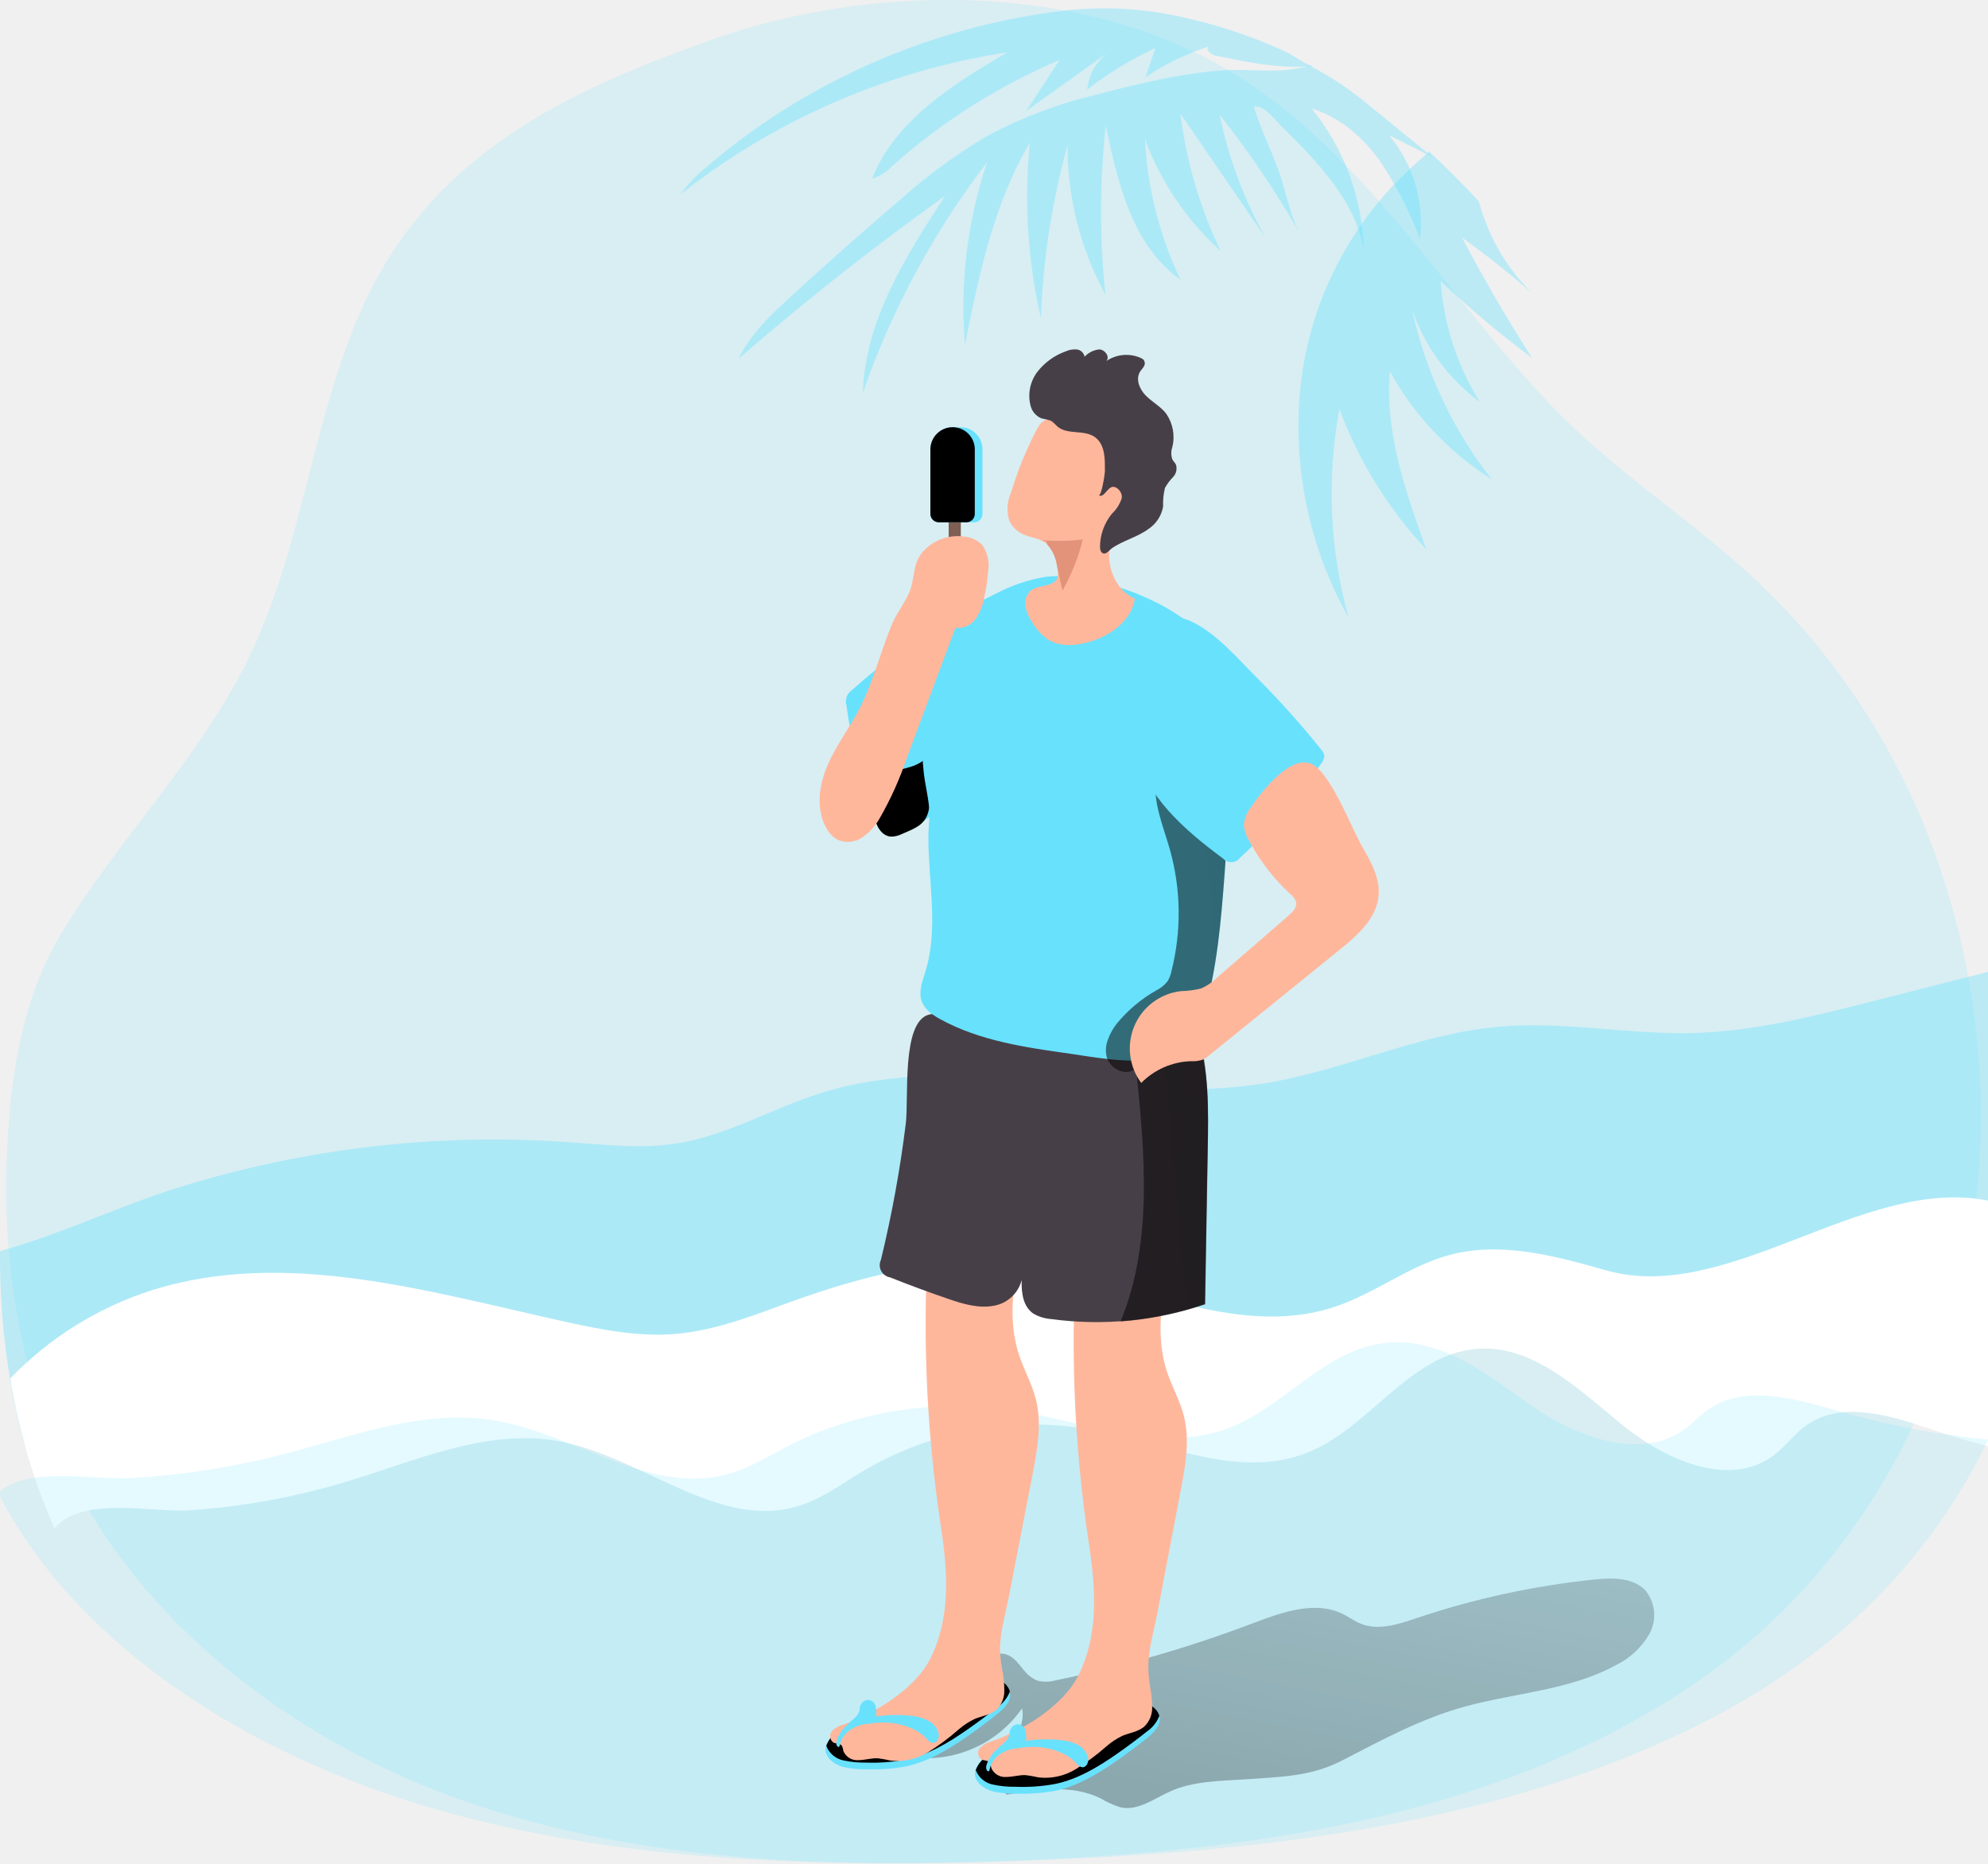
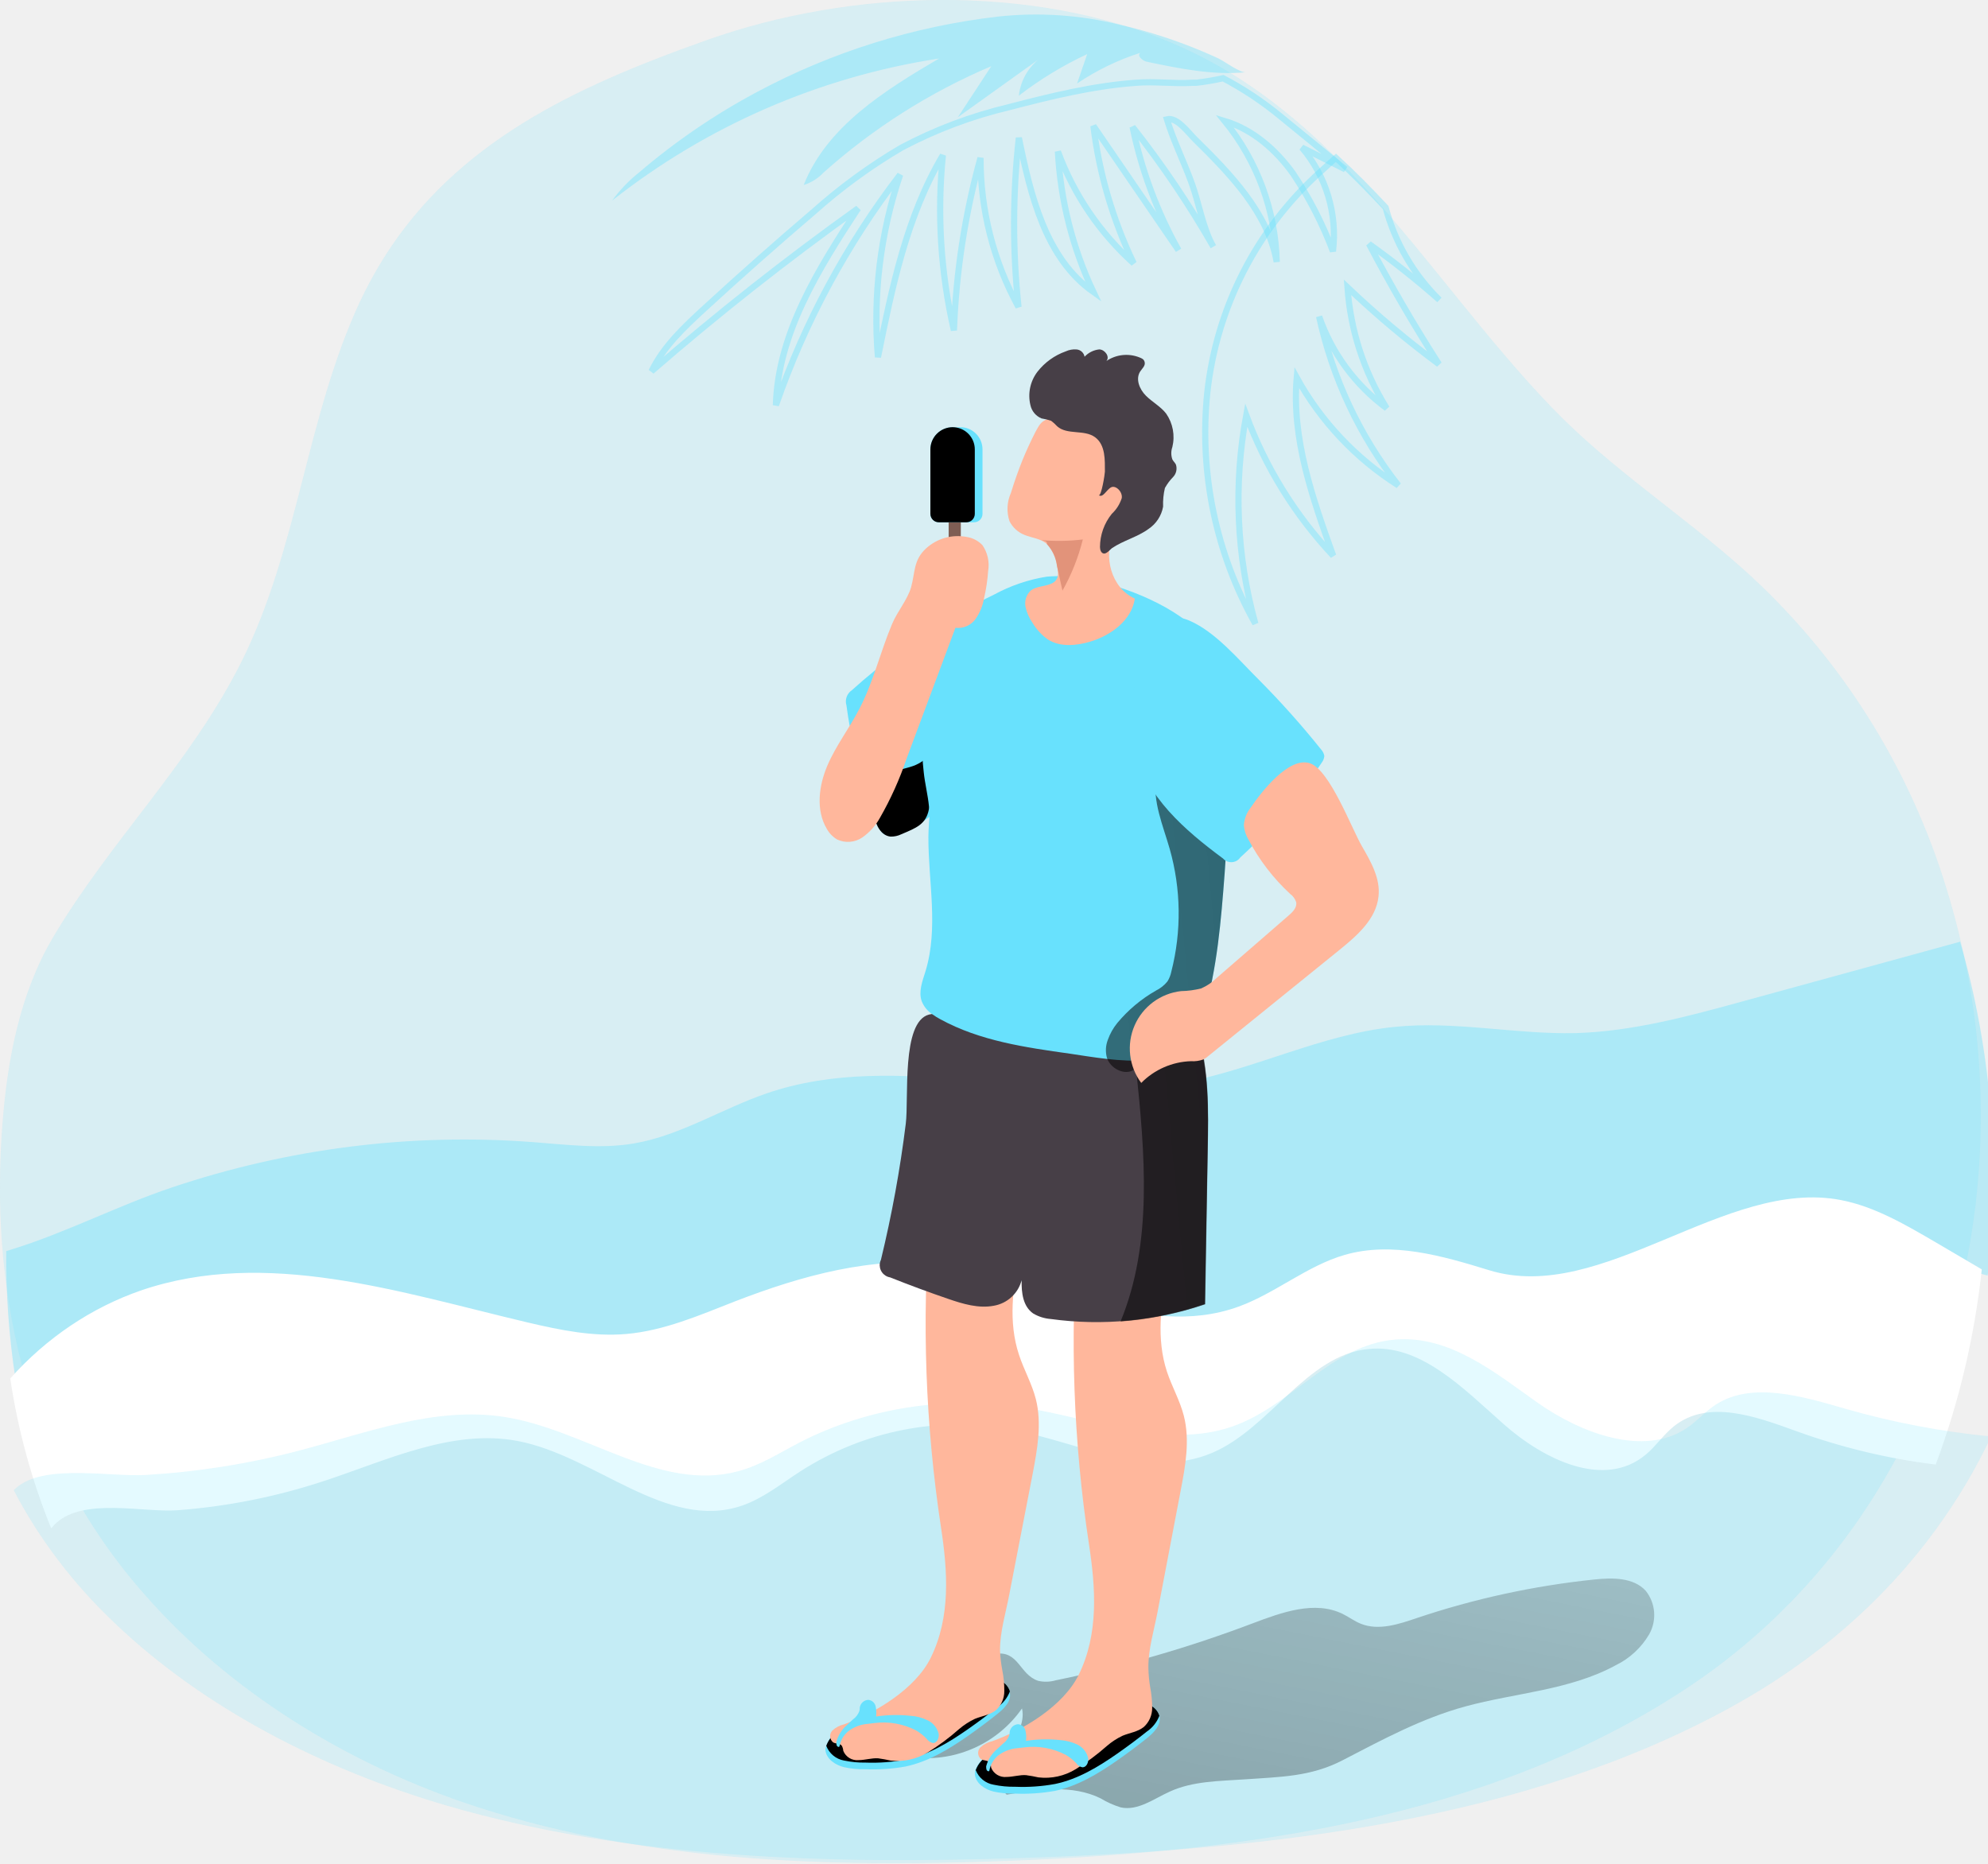
<svg xmlns="http://www.w3.org/2000/svg" xmlns:xlink="http://www.w3.org/1999/xlink" width="320" height="300" class="illustration">
  <defs>
    <linearGradient y2="-2.235" x2="2.193" y1="2.357" x1="-0.762" id="linear-gradient">
      <stop offset="0.01" />
      <stop stop-opacity="0.69" offset="0.13" />
      <stop stop-opacity="0.32" offset="0.25" />
      <stop stop-opacity="0" offset="1" />
    </linearGradient>
    <linearGradient xlink:href="#linear-gradient" y2="721.97" x2="191.13" y1="705.84" x1="184.6" id="linear-gradient-2" />
    <linearGradient xlink:href="#linear-gradient" y2="725.88" x2="215.21" y1="709.75" x1="208.67" id="linear-gradient-3" />
    <linearGradient xlink:href="#linear-gradient" y2="589.18" x2="233.57" y1="546.98" x1="169.07" id="linear-gradient-4" />
    <linearGradient xlink:href="#linear-gradient" y2="649.63" x2="108.05" y1="575.63" x1="282.3" id="linear-gradient-5" />
    <linearGradient xlink:href="#linear-gradient" y2="516.69" x2="170.58" y1="503.24" x1="202.47" id="linear-gradient-6" />
  </defs>
  <g>
    <rect fill="none" id="canvas_background" height="302" width="322" y="-1" x="-1" />
  </g>
  <g>
-     <path stroke="null" id="svg_1" opacity="0.18" fill="#68e1fd" d="m318.066,193.359a6.148,6.312 0 0 1 -0.12,0.946a111.471,114.452 0 0 1 -7.254,28.76a103.71,106.484 0 0 1 -8.406,16.826a100.539,103.229 0 0 1 -31.135,32.176c-31.624,20.744 -70.483,25.949 -107.987,27.444c-29.633,1.164 -59.911,0.227 -87.986,-9.464c-19.098,-6.625 -37.209,-17.801 -50.638,-33.018a88.695,91.068 0 0 1 -15.512,-24.227l0,0a88.327,90.689 0 0 1 -4.433,-12.823a95.037,97.579 0 0 1 -2.12,-10.003a109.747,112.683 0 0 1 -1.475,-19.381c0,-3.255 0.147,-6.52 0.396,-9.757c0.802,-10.41 2.83,-20.981 8.093,-29.924c9.217,-15.615 22.121,-28.059 30.296,-44.479c9.07,-18.303 10.36,-39.132 18.83,-57.576c9.77,-21.151 27.513,-31.485 47.329,-39.255c2.839,-1.117 5.724,-2.177 8.627,-3.208c22.96,-8.148 51.8,-9.094 74.474,0.52c2.194,0.946 4.304,1.959 6.332,3.066a73.561,75.529 0 0 1 6.599,4.069a91.58,94.03 0 0 1 11.06,9.038c2.553,2.404 4.986,4.94 7.374,7.571c10.139,11.205 19.024,23.914 29.596,34.93c9.309,9.71 20.665,17.034 30.693,25.996a110.125,113.071 0 0 1 32.757,51.832a117.711,120.859 0 0 1 4.609,49.939z" />
-     <path id="svg_2" opacity="0.39" fill="#68e1fd" d="m113.83,26.79a22.93,22.93 0 0 0 -4.3,4.5a112.57,112.57 0 0 1 52.62,-22.87c-8.74,5.13 -18.07,10.93 -21.78,20.36a7.37,7.37 0 0 0 3.19,-2a97.82,97.82 0 0 1 27,-17.12l-5.38,8.21l12.93,-9.26a8.79,8.79 0 0 0 -3.11,5.79a58.93,58.93 0 0 1 11,-6.69l-1.63,4.73a40.13,40.13 0 0 1 10.19,-4.94c-0.61,0.43 0.31,1.27 1,1.43c5.26,1.1 10.62,2.21 16,1.7c-1,0.1 -3.48,-1.78 -4.44,-2.23q-2.67,-1.23 -5.42,-2.27a80,80 0 0 0 -10.37,-3.13a56.33,56.33 0 0 0 -19.7,-1.33a108.73,108.73 0 0 0 -38.73,12.11a105.83,105.83 0 0 0 -19.07,13.01z" />
-     <path id="svg_3" opacity="0.39" fill="#68e1fd" d="m344,204.32a6.67,6.67 0 0 1 -0.13,1a104.15,104.15 0 0 0 -33.41,-3c-11.85,0.87 -23.48,3.76 -35.32,4.72c-18.27,1.48 -37.43,-1.53 -54.44,5.33c-10,4 -19.45,11.5 -30.2,10.5c-5.69,-0.54 -10.88,-3.44 -16.48,-4.61c-16,-3.33 -31.44,7.82 -47.75,9.16c-5.33,0.44 -10.68,-0.19 -16,-0.7a362,362 0 0 0 -103.44,5.15l-2.94,0.56a103.11,103.11 0 0 1 -2.3,-10.57a119.07,119.07 0 0 1 -1.59,-20.48l1,-0.29c9.39,-2.69 18.28,-7 27.7,-9.94a170.46,170.46 0 0 1 62.63,-7.32c5.89,0.41 11.84,1.14 17.67,0.21c8.06,-1.29 15.28,-5.62 23.06,-8.08c22.87,-7.23 47.87,2.26 71.54,-1.59c12.66,-2.06 24.56,-7.89 37.33,-9.08c10.45,-1 21,1.22 31.45,1c9.89,-0.27 19.58,-2.72 29.17,-5.16l37.54,-9.55a127.8,127.8 0 0 1 4.91,52.74z" />
-     <path id="svg_4" fill="#fff" d="m344,204.32a121.44,121.44 0 0 1 -8,31.42a118.08,118.08 0 0 1 -24.2,-5.38c-7,-2.35 -15.31,-5.2 -21.25,-0.79c-1.8,1.33 -3.13,3.2 -4.89,4.56c-7.17,5.57 -17.64,0.87 -24.67,-4.89s-14.5,-13 -23.54,-12.1c-10.69,1 -17.07,12.75 -27.06,16.7c-11,4.35 -23,-1.59 -34.65,-3.71a53.75,53.75 0 0 0 -36.86,6.68c-3.34,2 -6.52,4.4 -10.24,5.56c-13,4.08 -25.33,-8 -38.78,-10.41c-11.46,-2.05 -22.8,3.11 -33.95,6.49a113.9,113.9 0 0 1 -25.23,4.64c-5.83,0.41 -16.24,-2.08 -21.09,2.09a6.51,6.51 0 0 0 -0.83,0.83l0,0a99.6,99.6 0 0 1 -7.11,-24.13a54.7,54.7 0 0 1 22.71,-14.17c21.71,-6.88 45,0.31 67.25,5.18c5.57,1.21 11.26,2.29 17,1.83c6.52,-0.52 12.7,-3 18.86,-5.24c11.58,-4.15 23.85,-7.31 36.08,-6c17.44,1.8 34.83,12.42 51.44,6.82c6.38,-2.16 11.87,-6.57 18.38,-8.31c8.23,-2.2 16.91,0.14 25.1,2.47c19.63,5.6 41,-14.92 61.11,-11.29c5.88,1.06 11.24,4 16.48,6.83l7.94,4.32z" />
-     <path stroke="null" id="svg_5" opacity="0.18" fill="#68e1fd" d="m320,231.722a110.113,94.489 0 0 1 -8.925,14.931a106.747,91.6 0 0 1 -33.058,28.552c-33.576,18.407 -74.834,23.026 -114.654,24.353c-31.462,1.033 -63.61,0.202 -93.418,-8.398c-20.277,-5.878 -39.507,-15.796 -53.765,-29.299a94.172,80.809 0 0 1 -16.47,-21.498a6.371,5.467 0 0 1 0.812,-0.697c4.746,-3.502 14.934,-1.411 20.639,-1.755a111.464,95.648 0 0 0 24.69,-3.896c10.912,-2.838 22.009,-7.171 33.273,-5.45c13.162,2.015 25.199,12.168 37.951,8.742c3.64,-0.974 6.752,-2.99 10.021,-4.669a52.6,45.137 0 0 1 36.072,-5.61c11.342,1.78 23.085,6.768 33.85,3.115c9.786,-3.359 16.02,-13.167 26.481,-14.024c8.808,-0.714 16.157,5.332 23.037,10.161s17.126,8.784 24.142,4.106c1.722,-1.142 3.024,-2.712 4.785,-3.829c5.813,-3.703 13.935,-1.31 20.796,0.663a115.476,99.091 0 0 0 23.741,4.501z" />
+     <path stroke="null" id="svg_1" opacity="0.18" fill="#68e1fd" d="m318.063,193.359a6.167,6.312 0 0 1 -0.12,0.946a111.821,114.452 0 0 1 -7.277,28.76a104.036,106.484 0 0 1 -8.432,16.826a100.856,103.229 0 0 1 -31.233,32.176c-31.723,20.744 -70.704,25.949 -108.326,27.444c-29.726,1.164 -60.099,0.227 -88.263,-9.464c-19.158,-6.625 -37.326,-17.801 -50.798,-33.018a88.975,91.068 0 0 1 -15.561,-24.227l0,0a88.605,90.689 0 0 1 -4.447,-12.823a95.336,97.579 0 0 1 -2.127,-10.003a110.092,112.683 0 0 1 -1.479,-19.381c0,-3.255 0.148,-6.52 0.398,-9.757c0.804,-10.41 2.839,-20.981 8.118,-29.924c9.246,-15.615 22.19,-28.059 30.392,-44.479c9.098,-18.303 10.393,-39.132 18.89,-57.576c9.801,-21.151 27.599,-31.485 47.478,-39.255c2.848,-1.117 5.742,-2.177 8.654,-3.208c23.032,-8.148 51.963,-9.094 74.708,0.52c2.201,0.946 4.318,1.959 6.352,3.066a73.793,75.529 0 0 1 6.62,4.069a91.869,94.03 0 0 1 11.095,9.038c2.561,2.404 5.002,4.94 7.397,7.571c10.171,11.205 19.084,23.914 29.689,34.93c9.338,9.71 20.73,17.034 30.789,25.996a110.472,113.071 0 0 1 32.86,51.832a118.081,120.859 0 0 1 4.623,49.939z" />
+     <path id="svg_2" opacity="0.39" fill="#68e1fd" d="m102.83,27.79a22.93,22.93 0 0 0 -4.3,4.5a112.57,112.57 0 0 1 52.62,-22.87c-8.74,5.13 -18.07,10.93 -21.78,20.36a7.37,7.37 0 0 0 3.19,-2a97.82,97.82 0 0 1 27,-17.12l-5.38,8.21l12.93,-9.26a8.79,8.79 0 0 0 -3.11,5.79a58.93,58.93 0 0 1 11,-6.69l-1.63,4.73a40.13,40.13 0 0 1 10.19,-4.94c-0.61,0.43 0.31,1.27 1,1.43c5.26,1.1 10.62,2.21 16,1.7c-1,0.1 -3.48,-1.78 -4.44,-2.23q-2.67,-1.23 -5.42,-2.27a80,80 0 0 0 -10.37,-3.13a56.33,56.33 0 0 0 -19.7,-1.33a108.73,108.73 0 0 0 -38.73,12.11a105.83,105.83 0 0 0 -19.07,13.01z" />
+     <path stroke="null" id="svg_3" opacity="0.39" fill="#68e1fd" d="m320.062,204.32a6.186,6.67 0 0 1 -0.121,1a96.6,104.15 0 0 0 -30.988,-3c-10.991,0.87 -21.778,3.76 -32.759,4.72c-16.946,1.48 -34.717,-1.53 -50.493,5.33c-9.275,4 -18.04,11.5 -28.011,10.5c-5.278,-0.54 -10.091,-3.44 -15.285,-4.61c-14.84,-3.33 -29.161,7.82 -44.288,9.16c-4.944,0.44 -9.906,-0.19 -14.84,-0.7a335.757,362 0 0 0 -95.941,5.15l-2.727,0.56a95.635,103.11 0 0 1 -2.133,-10.57a110.438,119.07 0 0 1 -1.475,-20.48l0.928,-0.29c8.709,-2.69 16.955,-7 25.692,-9.94a158.103,170.46 0 0 1 58.09,-7.32c5.463,0.41 10.982,1.14 16.389,0.21c7.476,-1.29 14.172,-5.62 21.388,-8.08c21.212,-7.23 44.4,2.26 66.354,-1.59c11.742,-2.06 22.78,-7.89 34.624,-9.08c9.692,-1 19.478,1.22 29.17,1c9.173,-0.27 18.161,-2.72 27.055,-5.16l34.819,-9.55a118.535,127.8 0 0 1 4.554,52.74z" />
+     <path stroke="null" id="svg_4" fill="#fff" d="m318.999,204.32a112.572,121.44 0 0 1 -7.416,31.42a109.457,118.08 0 0 1 -22.433,-5.38c-6.489,-2.35 -14.192,-5.2 -19.698,-0.79c-1.669,1.33 -2.901,3.2 -4.533,4.56c-6.646,5.57 -16.352,0.87 -22.868,-4.89s-13.441,-13 -21.821,-12.1c-9.909,1 -15.823,12.75 -25.084,16.7c-10.197,4.35 -21.32,-1.59 -32.12,-3.71a49.825,53.75 0 0 0 -34.168,6.68c-3.096,2 -6.044,4.4 -9.492,5.56c-12.051,4.08 -23.48,-8 -35.948,-10.41c-10.623,-2.05 -21.135,3.11 -31.471,6.49a105.582,113.9 0 0 1 -23.388,4.64c-5.404,0.41 -15.054,-2.08 -19.55,2.09a6.035,6.51 0 0 0 -0.769,0.83l0,0a92.327,99.6 0 0 1 -6.591,-24.13a50.705,54.7 0 0 1 21.052,-14.17c20.125,-6.88 41.714,0.31 62.339,5.18c5.163,1.21 10.438,2.29 15.759,1.83c6.044,-0.52 11.773,-3 17.483,-5.24c10.734,-4.15 22.108,-7.31 33.445,-6c16.166,1.8 32.286,12.42 47.684,6.82c5.914,-2.16 11.003,-6.57 17.038,-8.31c7.629,-2.2 15.675,0.14 23.267,2.47c18.196,5.6 38.006,-14.92 56.647,-11.29c5.451,1.06 10.419,4 15.277,6.83l7.36,4.32z" />
+     <path stroke="null" id="svg_5" opacity="0.18" fill="#68e1fd" d="m320.5,231.221a109.426,94.488 0 0 1 -8.869,14.931a106.08,91.6 0 0 1 -32.851,28.551c-33.367,18.407 -74.367,23.026 -113.938,24.353c-31.266,1.033 -63.213,0.202 -92.835,-8.397c-20.15,-5.878 -39.26,-15.796 -53.429,-29.299a93.584,80.809 0 0 1 -16.367,-21.498a6.331,5.467 0 0 1 0.807,-0.697c4.717,-3.502 14.84,-1.411 20.51,-1.755a110.768,95.647 0 0 0 24.536,-3.896c10.843,-2.838 21.872,-7.171 33.065,-5.45c13.08,2.015 25.042,12.168 37.714,8.742c3.618,-0.974 6.71,-2.99 9.958,-4.669a52.272,45.136 0 0 1 35.846,-5.61c11.271,1.78 22.941,6.768 33.639,3.115c9.725,-3.359 15.92,-13.167 26.316,-14.024c8.753,-0.714 16.056,5.332 22.893,10.161s17.019,8.784 23.992,4.106c1.712,-1.142 3.005,-2.712 4.756,-3.829c5.777,-3.703 13.848,-1.31 20.666,0.663a114.755,99.09 0 0 0 23.593,4.501z" />
    <path id="svg_6" fill="url(#linear-gradient)" d="m200.33,286.41c-4.08,0.28 -8.31,0.27 -12,1.95c-2.59,1.16 -5.16,3.16 -7.93,2.56a14.2,14.2 0 0 1 -3.23,-1.45c-4.61,-2.27 -10.07,-1.46 -15.13,-0.6c-1.83,-1.71 -1.06,-4.76 0.17,-6.94s2.84,-4.5 2.3,-6.94a18.72,18.72 0 0 1 -17.25,7.91a58.53,58.53 0 0 1 7,-11.54c0.94,-1.19 4.32,-4.88 5.86,-5.14c3.88,-0.65 3.93,3.33 7,4.33a5.5,5.5 0 0 0 2.79,-0.08a204.91,204.91 0 0 0 31.74,-9.18c4.68,-1.77 10,-3.71 14.48,-1.51c1,0.49 1.9,1.18 2.94,1.59c2.87,1.14 6.09,0.06 9,-0.93a132.79,132.79 0 0 1 28.54,-6.2c2.93,-0.31 6.32,-0.35 8.3,1.82a6.28,6.28 0 0 1 0.55,7a12.65,12.65 0 0 1 -5.42,5c-7.35,4 -16.08,4.41 -24.17,6.61c-7,1.91 -13.28,5.31 -19.71,8.64c-5.16,2.69 -10.05,2.69 -15.83,3.1z" />
    <path id="svg_7" fill="#68e1fd" d="m160.54,275.88c-1.55,1.24 -3.15,2.43 -4.78,3.57c-3.06,2.13 -6.32,4.11 -10,4.89a29.54,29.54 0 0 1 -6.44,0.44a14.4,14.4 0 0 1 -3.46,-0.33c-1.41,-0.35 -2.87,-1.33 -3,-2.78a2.15,2.15 0 0 1 0.14,-0.67a4.6,4.6 0 0 1 2.22,-2.51c3,-1.88 6.33,-1.86 9.5,-3.34a61,61 0 0 1 12.63,-4.61a6.91,6.91 0 0 1 3.1,-0.15a2.78,2.78 0 0 1 2.09,1.86a0.61,0.61 0 0 1 0,0.18c0.3,1.4 -0.9,2.57 -2,3.45z" />
    <path id="svg_8" fill="url(#linear-gradient-2)" d="m162.56,272.25a5.36,5.36 0 0 1 -2,2.53c-1.55,1.24 -3.15,2.43 -4.78,3.57c-3.06,2.13 -6.32,4.11 -10,4.88a29.09,29.09 0 0 1 -6.45,0.48a15.49,15.49 0 0 1 -3.46,-0.33a3.75,3.75 0 0 1 -2.87,-2.38a4.6,4.6 0 0 1 2.22,-2.51c3,-1.88 6.33,-1.86 9.5,-3.34a60.84,60.84 0 0 1 12.62,-4.64a6.91,6.91 0 0 1 3.1,-0.15a2.74,2.74 0 0 1 2.12,1.89z" />
    <path id="svg_9" fill="#68e1fd" d="m184.6,279.8c-1.55,1.24 -3.15,2.43 -4.78,3.57c-3.06,2.13 -6.32,4.11 -10,4.89a29.54,29.54 0 0 1 -6.44,0.44a14.4,14.4 0 0 1 -3.46,-0.33c-1.41,-0.35 -2.87,-1.33 -3,-2.78a2.15,2.15 0 0 1 0.07,-0.67a4.54,4.54 0 0 1 2.34,-2.51c3,-1.88 6.33,-1.86 9.5,-3.34a61,61 0 0 1 12.63,-4.61a7.06,7.06 0 0 1 3.1,-0.15a2.78,2.78 0 0 1 2.09,1.86a0.61,0.61 0 0 1 0,0.18c0.25,1.36 -0.95,2.57 -2.05,3.45z" />
    <path id="svg_10" fill="url(#linear-gradient-3)" d="m186.62,276.17a5.36,5.36 0 0 1 -2,2.53c-1.55,1.24 -3.15,2.43 -4.78,3.57c-3.06,2.13 -6.32,4.11 -10,4.88a28.93,28.93 0 0 1 -6.44,0.45a15.49,15.49 0 0 1 -3.46,-0.33a3.75,3.75 0 0 1 -2.88,-2.35a4.58,4.58 0 0 1 2.27,-2.51c3,-1.88 6.33,-1.86 9.5,-3.34a61,61 0 0 1 12.63,-4.61a7.06,7.06 0 0 1 3.1,-0.15a2.74,2.74 0 0 1 2.06,1.86z" />
    <path id="svg_11" fill="#ffb79c" d="m161.33,268.81a16.7,16.7 0 0 1 0.33,3.38a4.14,4.14 0 0 1 -1.34,3.08c-1,0.79 -2.26,0.93 -3.4,1.4a11.45,11.45 0 0 0 -2.57,1.67a37.05,37.05 0 0 1 -5,3.72a9.36,9.36 0 0 1 -6,1.32c-0.66,-0.15 -1.33,-0.27 -2,-0.36c-1,-0.07 -2.08,0.28 -3.12,0.29a2.4,2.4 0 0 1 -2.49,-1.49a2,2 0 0 0 -0.24,-0.83c-0.31,-0.4 -1,-0.29 -1.4,-0.54a1.3,1.3 0 0 1 -0.2,-1.81l0.08,-0.09a4.13,4.13 0 0 1 1.89,-1c5,-1.8 11.47,-5.7 13.93,-10.68c3.26,-6.59 2.74,-14 1.67,-21a218.05,218.05 0 0 1 -1.81,-49.76a15.07,15.07 0 0 1 0.61,-3.65a7.65,7.65 0 0 1 14.45,-0.11c1.08,3 0.2,6.31 -0.51,9.41c-1.23,5.37 -1.92,11.08 -0.19,16.3c0.79,2.42 2.08,4.66 2.71,7.12c1,3.93 0.25,8.08 -0.51,12.07l-3.77,19.46c-0.56,2.94 -1.51,6 -1.48,9a21.49,21.49 0 0 0 0.36,3.1z" />
    <path id="svg_12" fill="#ffb79c" d="m185.13,271.52a18.26,18.26 0 0 1 0.33,3.38a4.11,4.11 0 0 1 -1.35,3.08c-1,0.79 -2.26,0.93 -3.4,1.4a11.17,11.17 0 0 0 -2.56,1.67a37.05,37.05 0 0 1 -5,3.72a9.36,9.36 0 0 1 -6,1.32c-0.66,-0.15 -1.33,-0.27 -2,-0.36c-1,-0.07 -2.07,0.28 -3.12,0.29a2.41,2.41 0 0 1 -2.49,-1.49a2.36,2.36 0 0 0 -0.21,-0.82c-0.31,-0.4 -1,-0.29 -1.4,-0.54a1.29,1.29 0 0 1 -0.21,-1.81l0.08,-0.09a4.16,4.16 0 0 1 1.9,-1c5.05,-1.8 11.47,-5.7 13.93,-10.68c3.25,-6.59 2.73,-14 1.66,-21a218,218 0 0 1 -1.8,-49.76a14.58,14.58 0 0 1 0.6,-3.65a7.66,7.66 0 0 1 14.46,-0.11c1.07,3 0.2,6.31 -0.52,9.41c-1.22,5.37 -1.91,11.08 -0.19,16.31c0.8,2.41 2.09,4.65 2.72,7.11c1,3.93 0.25,8.08 -0.52,12.07l-3.71,19.48c-0.56,2.94 -1.52,6.05 -1.48,9a21.11,21.11 0 0 0 0.28,3.07z" />
    <path id="svg_13" fill="#68e1fd" d="m139.54,127.82q0.9,2.75 2,5.41a2,2 0 0 0 0.69,1a2,2 0 0 0 1.66,-0.07c2,-0.71 4.49,-1.46 6.06,-3c0.71,-0.67 4.38,-3.49 4.38,-4l0,-21.16c0,-1.34 0.66,-4.85 0,-6c-0.44,-0.79 -1.06,-0.62 -1.89,-0.14a93.53,93.53 0 0 0 -15.31,11.23a2.18,2.18 0 0 0 -0.88,2.45a78.66,78.66 0 0 0 3.29,14.28z" />
    <path id="svg_14" fill="url(#linear-gradient-4)" d="m151.44,122.35a12.85,12.85 0 0 0 0.8,-4.47c-1.24,2.07 -2.61,4.25 -4.8,5.23c-1.28,0.57 -2.74,0.68 -4,1.36c-2.29,1.28 -3.12,4.28 -2.71,6.87c0.24,1.5 1.11,3.18 2.63,3.32a3.77,3.77 0 0 0 1.75,-0.39c2.34,-1 3.94,-1.56 4.41,-4c0.57,-2.64 1.14,-5.27 1.92,-7.92z" />
    <path id="svg_15" fill="#473f47" d="m194.39,185.07l-0.45,24.84a54,54 0 0 1 -24.79,2.4a6.48,6.48 0 0 1 -2.84,-0.89c-1.64,-1.14 -1.91,-3.31 -1.86,-5.37a5.6,5.6 0 0 1 -4.46,4.12c-2.45,0.48 -5,-0.29 -7.33,-1.09q-4.74,-1.62 -9.38,-3.47a2,2 0 0 1 -1.65,-2.3a2,2 0 0 1 0.17,-0.53a193.94,193.94 0 0 0 4,-21.91c0.51,-4.12 -0.73,-16.35 3.72,-17.56l0.45,-0.09c2.62,-0.38 6.86,1.42 9.27,1.89c3.62,0.71 7.26,1.32 10.93,1.72a80.56,80.56 0 0 0 8.07,0.51a57.12,57.12 0 0 0 14.39,-1.53l0,0.19c1.99,6.1 1.88,12.71 1.76,19.07z" />
    <path id="svg_16" fill="#68e1fd" d="m197.33,136.71l0,0.81c-0.06,1 -0.13,2 -0.2,3c-0.57,7.56 -1.21,15.41 -3.36,22.71a22.89,22.89 0 0 1 -1,2.77a6.34,6.34 0 0 1 -2.56,3.06c-3.29,1.92 -7.75,1.87 -12,1.39c-2.15,-0.24 -4.23,-0.59 -6,-0.85c-7.15,-1 -14.49,-2.06 -20.83,-5.53a11.18,11.18 0 0 1 -1.32,-0.82a4.53,4.53 0 0 1 -1.69,-2.08c-0.56,-1.55 0.11,-3.24 0.6,-4.82c2.14,-7 0.44,-14.48 0.47,-21.67c0,-1.31 0.17,-2.61 0.17,-3.92a5.55,5.55 0 0 0 -0.08,-1c-0.18,-1.82 -0.65,-3.64 -0.84,-5.46a40.79,40.79 0 0 1 0.26,-11.2a43.34,43.34 0 0 1 3.51,-11.39c1.56,-3.13 4.38,-4.45 7.55,-6a26.36,26.36 0 0 1 8.49,-2.89a21.78,21.78 0 0 1 6.29,0.35c6.39,1.17 14.79,4.5 19.14,9.53c3.27,3.78 3.66,9.18 3.76,14.19q0.18,9.89 -0.36,19.82z" />
    <path id="svg_17" fill="url(#linear-gradient-5)" d="m197.33,136.71l0,0.81c-0.06,1 -0.13,2 -0.2,3c-0.57,7.56 -1.21,15.41 -3.36,22.71a22.89,22.89 0 0 1 -1,2.77c1.87,6.13 1.76,12.69 1.64,19.1l-0.41,24.84a54.75,54.75 0 0 1 -13.63,2.77c5.21,-12.59 3.92,-27.12 2.49,-40.81c-1.33,1.4 -3.91,0.35 -4.61,-1.44a2.09,2.09 0 0 1 -0.08,-0.23a4.63,4.63 0 0 1 0.15,-2.85a9.17,9.17 0 0 1 1.52,-2.71a22.74,22.74 0 0 1 6.24,-5.23a5.47,5.47 0 0 0 1.84,-1.47a4.68,4.68 0 0 0 0.62,-1.56a37.92,37.92 0 0 0 -0.26,-19.78c-1.08,-3.78 -2.78,-7.62 -2.18,-11.49c-0.35,4 7,9.15 9.7,10.76c0.53,0.27 1.02,0.54 1.53,0.81z" />
    <path id="svg_18" fill="#ffb79c" d="m162.49,83.88a4.57,4.57 0 0 0 2.42,2.22c1.23,0.5 2.61,0.57 3.61,1.48a6.31,6.31 0 0 1 1.62,3.49c0.29,1.34 0.34,2.5 -1.24,3c-1,0.35 -2.19,0.35 -3,1a2.84,2.84 0 0 0 -0.83,2.59a7.06,7.06 0 0 0 1.13,2.59a8.77,8.77 0 0 0 2.49,2.69c2,1.25 4.55,1 6.79,0.34c3.36,-1 6.68,-3.45 7.19,-6.93c-3.84,-1.73 -5.12,-6.85 -3.39,-10.47c1.5,-3.13 3.12,-6.26 3.71,-9.72a8,8 0 0 0 -0.4,-4.78a8.2,8.2 0 0 0 -5.26,-3.82a15.38,15.38 0 0 0 -8.74,-0.09c-1.07,0.37 -1.39,1.1 -1.89,2q-1.14,2.22 -2.09,4.53c-0.71,1.75 -1.33,3.53 -1.89,5.35a6.27,6.27 0 0 0 -0.23,4.53z" />
    <path id="svg_19" fill="#473f47" d="m170.17,68.62c1.6,1.43 4.36,0.48 6.09,1.75s1.58,3.75 1.59,5.56c0,0.33 -0.56,4 -1,3.77c0.7,0.5 1.24,-0.87 2,-1.26s1.89,0.75 1.71,1.75a5.94,5.94 0 0 1 -1.6,2.52a8.55,8.55 0 0 0 -1.9,5.33c0,0.45 0.17,1 0.62,1.06s1,-0.63 1.31,-0.87c1.85,-1.25 4.08,-1.77 5.88,-3.09a5.46,5.46 0 0 0 2.35,-3.59a11.2,11.2 0 0 1 0.29,-3a8.27,8.27 0 0 1 1.33,-1.78a2,2 0 0 0 0.44,-2c-0.15,-0.3 -0.42,-0.53 -0.57,-0.82a3,3 0 0 1 0,-2a6.67,6.67 0 0 0 -1,-5.38c-0.89,-1.15 -2.23,-1.85 -3.26,-2.88s-1.71,-2.69 -0.91,-3.91c0.31,-0.46 0.83,-0.9 0.72,-1.45s-0.49,-0.65 -0.87,-0.81a5.71,5.71 0 0 0 -5.3,0.59c0.6,-0.68 -0.22,-1.83 -1.13,-1.87a3.75,3.75 0 0 0 -2.38,1.18a1.43,1.43 0 0 0 -1.25,-1.17a3.46,3.46 0 0 0 -1.79,0.31a10,10 0 0 0 -4.54,3.27a6.38,6.38 0 0 0 -1.14,5.37a3,3 0 0 0 1.79,2.15a9.12,9.12 0 0 1 1.54,0.38a6.85,6.85 0 0 1 0.98,0.89z" />
    <path id="svg_20" fill="#e2937a" d="m167.65,86.94l0.46,0.14a0.56,0.56 0 0 1 0.36,0.17a0.54,0.54 0 0 1 0.05,0.33a6.31,6.31 0 0 1 1.62,3.49c0.29,1.36 0.58,2.7 0.88,4a33.14,33.14 0 0 0 3.28,-8.24a32.14,32.14 0 0 1 -6.65,0.11z" />
    <path id="svg_21" fill="#68e1fd" d="m212.64,120.62a2,2 0 0 1 0.53,1.07a2,2 0 0 1 -0.42,1.07a81.5,81.5 0 0 1 -13.09,15.24a1.77,1.77 0 0 1 -2.46,0.48a1.81,1.81 0 0 1 -0.33,-0.29c-6.15,-4.56 -12.47,-10 -14.12,-17.46c-1.17,-5.3 -0.61,-24.9 8.78,-20.8c4.15,1.82 7.83,6.23 11,9.38a140.42,140.42 0 0 1 10.11,11.31z" />
    <rect id="svg_22" fill="#7f5e54" height="9.64" width="1.96" y="82.43" x="152.7" />
    <path id="svg_23" fill="#68e1fd" d="m154.57,68.76l0,0a3.58,3.58 0 0 1 3.58,3.58l0,0l0,10.37a1.36,1.36 0 0 1 -1.36,1.36l-4.46,0a1.36,1.36 0 0 1 -1.33,-1.36l0,-10.37a3.58,3.58 0 0 1 3.58,-3.58l-0.01,0z" />
    <path id="svg_24" fill="#68e1fd" d="m153.33,68.76l0,0a3.58,3.58 0 0 1 3.58,3.58l0,0l0,10.37a1.36,1.36 0 0 1 -1.36,1.36l-4.42,0a1.36,1.36 0 0 1 -1.37,-1.35l0,0l0,-10.38a3.59,3.59 0 0 1 3.57,-3.58z" />
    <path id="svg_25" fill="url(#linear-gradient-6)" d="m153.33,68.76l0,0a3.58,3.58 0 0 1 3.58,3.58l0,0l0,10.37a1.36,1.36 0 0 1 -1.36,1.36l-4.42,0a1.36,1.36 0 0 1 -1.37,-1.35l0,0l0,-10.38a3.59,3.59 0 0 1 3.57,-3.58z" />
    <path id="svg_26" fill="#ffb79c" d="m219.23,136.22c1.45,2.5 3,5.22 2.66,8.09c-0.38,3.6 -3.4,6.25 -6.21,8.53l-21.21,17.16a3.4,3.4 0 0 1 -0.77,0.53a4.86,4.86 0 0 1 -2,0.28a11.77,11.77 0 0 0 -8,3.5a9.29,9.29 0 0 1 6.41,-14.78a14.1,14.1 0 0 0 3.23,-0.43a8.13,8.13 0 0 0 2.47,-1.66l11.63,-10.09c0.65,-0.56 1.36,-1.28 1.2,-2.13a2.63,2.63 0 0 0 -0.95,-1.32a32.57,32.57 0 0 1 -6.71,-8.72a5.39,5.39 0 0 1 -0.76,-2.34a5.07,5.07 0 0 1 1.11,-2.86c1.59,-2.36 6.14,-8.31 9.56,-7.11c3.19,1.13 6.66,10.46 8.34,13.35z" />
    <path id="svg_27" fill="#ffb79c" d="m149.09,88.25a7.58,7.58 0 0 1 6.52,-1.82a4.39,4.39 0 0 1 2.53,1.32a5.67,5.67 0 0 1 0.92,4.14a27.67,27.67 0 0 1 -0.67,4.44a8.26,8.26 0 0 1 -1.39,3.35a3.48,3.48 0 0 1 -3.21,1.37l-7.84,21a53.58,53.58 0 0 1 -4.31,9.59a9.37,9.37 0 0 1 -2.82,3.15a4.12,4.12 0 0 1 -4.06,0.34a4.57,4.57 0 0 1 -1.67,-1.71c-1.79,-3 -1.3,-6.93 0.08,-10.17s3.57,-6.06 5.18,-9.19c2.25,-4.34 3.35,-9.14 5.25,-13.63c0.83,-2 2.47,-3.89 3.05,-5.89c0.68,-2.44 0.35,-4.39 2.44,-6.29z" />
    <path id="svg_28" fill="#68e1fd" d="m164.79,281.27a11.35,11.35 0 0 1 6.75,1.19a7.38,7.38 0 0 1 1.7,1.35a1.5,1.5 0 0 0 1,0.66c0.66,0 1,-0.8 0.92,-1.46a3.19,3.19 0 0 0 -1.7,-2.18a7.55,7.55 0 0 0 -2.76,-0.74a21.49,21.49 0 0 0 -5.55,0.12a4.61,4.61 0 0 0 -0.07,-1.57a1.32,1.32 0 0 0 -1.23,-1.11a1.46,1.46 0 0 0 -1.33,1.28a1.39,1.39 0 0 1 -0.09,0.57a2.83,2.83 0 0 1 -1,1.29l-1,0.93a5.42,5.42 0 0 0 -1.69,2.7c0,0.3 0,0.67 0.27,0.78a0.18,0.18 0 0 0 0.2,0a0.23,0.23 0 0 0 0.06,-0.16a4,4 0 0 1 1.66,-2.54a6.08,6.08 0 0 1 2.91,-1l0.95,-0.11z" />
    <path id="svg_29" fill="#68e1fd" d="m140.72,277.35a11.44,11.44 0 0 1 6.75,1.19a7.76,7.76 0 0 1 1.71,1.36a1.6,1.6 0 0 0 1,0.66c0.66,0 1,-0.81 0.92,-1.47a3.24,3.24 0 0 0 -1.77,-2.18a7.29,7.29 0 0 0 -2.75,-0.73a21.48,21.48 0 0 0 -5.55,0.11a4.88,4.88 0 0 0 -0.07,-1.57a1.32,1.32 0 0 0 -1.24,-1.11a1.47,1.47 0 0 0 -1.33,1.28a1.39,1.39 0 0 1 -0.08,0.57a2.83,2.83 0 0 1 -1,1.29l-1,0.93a5.42,5.42 0 0 0 -1.69,2.7c0,0.3 0,0.67 0.27,0.78a0.17,0.17 0 0 0 0.19,0a0.24,0.24 0 0 0 0.07,-0.16a4,4 0 0 1 1.66,-2.53a6,6 0 0 1 2.91,-1l1,-0.12z" />
-     <path id="svg_30" opacity="0.39" fill="#68e1fd" d="m206,11.32l0.57,0a41.69,41.69 0 0 0 4.31,-0.73a53.69,53.69 0 0 1 9.06,6l10.62,8.67l-7,-3.51a21.78,21.78 0 0 1 5,16.7a61.86,61.86 0 0 0 -6.42,-12.51c-2.74,-3.82 -6.46,-7.09 -11,-8.46a37.33,37.33 0 0 1 8.37,22.68c-1.41,-7.93 -7.44,-14.12 -13.18,-19.77c-1.09,-1.08 -2.88,-3.59 -4.5,-3.19c1.07,3.49 2.76,6.86 4,10.3c1.17,3.21 1.81,7.33 3.48,10.21a156.69,156.69 0 0 0 -13,-19.27a69.28,69.28 0 0 0 7.39,19.83l-13.7,-20a71,71 0 0 0 6.49,22.12a45.23,45.23 0 0 1 -12.2,-18a60.29,60.29 0 0 0 5.71,22.61c-7.7,-5.43 -10.12,-15.58 -12,-24.82a126.47,126.47 0 0 0 -0.06,27.23a49.71,49.71 0 0 1 -6.11,-24a120.85,120.85 0 0 0 -4.28,27.77a86.76,86.76 0 0 1 -1.78,-28.19c-5.84,9.83 -8.19,21.29 -10.45,32.5a73,73 0 0 1 3.57,-29.37a132.19,132.19 0 0 0 -20,37.11c0.34,-11.6 6.89,-22 13.23,-31.69q-17.24,12.32 -33.25,26.22c1.94,-4 5.25,-7.11 8.52,-10.11q8.63,-7.93 17.56,-15.55a88.63,88.63 0 0 1 14.17,-10.34a73.11,73.11 0 0 1 17.33,-6.52c6.58,-1.72 13.52,-3.42 20.32,-3.91c3.06,-0.27 6.17,0.19 9.23,-0.01z" />
+     <path stroke="#68e1fd" id="svg_30" opacity="0.39" fill="none" d="m192,13.32l0.57,0a41.69,41.69 0 0 0 4.31,-0.73a53.69,53.69 0 0 1 9.06,6l10.62,8.67l-7,-3.51a21.78,21.78 0 0 1 5,16.7a61.86,61.86 0 0 0 -6.42,-12.51c-2.74,-3.82 -6.46,-7.09 -11,-8.46a37.33,37.33 0 0 1 8.37,22.68c-1.41,-7.93 -7.44,-14.12 -13.18,-19.77c-1.09,-1.08 -2.88,-3.59 -4.5,-3.19c1.07,3.49 2.76,6.86 4,10.3c1.17,3.21 1.81,7.33 3.48,10.21a156.69,156.69 0 0 0 -13,-19.27a69.28,69.28 0 0 0 7.39,19.83l-13.7,-20a71,71 0 0 0 6.49,22.12a45.23,45.23 0 0 1 -12.2,-18a60.29,60.29 0 0 0 5.71,22.61c-7.7,-5.43 -10.12,-15.58 -12,-24.82a126.47,126.47 0 0 0 -0.06,27.23a49.71,49.71 0 0 1 -6.11,-24a120.85,120.85 0 0 0 -4.28,27.77a86.76,86.76 0 0 1 -1.78,-28.19c-5.84,9.83 -8.19,21.29 -10.45,32.5a73,73 0 0 1 3.57,-29.37a132.19,132.19 0 0 0 -20,37.11c0.34,-11.6 6.89,-22 13.23,-31.69q-17.24,12.32 -33.25,26.22c1.94,-4 5.25,-7.11 8.52,-10.11q8.63,-7.93 17.56,-15.55a88.63,88.63 0 0 1 14.17,-10.34a73.11,73.11 0 0 1 17.33,-6.52c6.58,-1.72 13.52,-3.42 20.32,-3.91c3.06,-0.27 6.17,0.19 9.23,-0.01z" />
    <path id="svg_31" opacity="0.39" fill="#68e1fd" d="m212.68,28.93c0.41,0.77 0.78,1.56 1.12,2.36c-0.36,-0.79 -0.73,-1.58 -1.12,-2.36z" />
-     <path id="svg_32" opacity="0.39" fill="#68e1fd" d="m246.62,57.62a157.93,157.93 0 0 1 -14.72,-12.37a42.21,42.21 0 0 0 6.31,19.46a31,31 0 0 1 -10.88,-14.77a67.27,67.27 0 0 0 12.76,27.19a48.07,48.07 0 0 1 -16.36,-17.34c-0.85,9.8 2.54,19.41 5.87,28.66a67.07,67.07 0 0 1 -14,-22.62a74.68,74.68 0 0 0 1.47,33.57a62.75,62.75 0 0 1 -7.74,-37.18a55.91,55.91 0 0 1 18.26,-35.62c0.56,-0.49 1.45,-1.35 2.45,-2.2c2.77,2.54 5.41,5.22 8,8a32.62,32.62 0 0 0 8.65,14.87a140.18,140.18 0 0 0 -11.33,-9q5.21,9.92 11.26,19.35z" />
+     <path stroke="#68e1fd" id="svg_32" opacity="0.39" fill="none" d="m231.62,58.62a157.93,157.93 0 0 1 -14.72,-12.37a42.21,42.21 0 0 0 6.31,19.46a31,31 0 0 1 -10.88,-14.77a67.27,67.27 0 0 0 12.76,27.19a48.07,48.07 0 0 1 -16.36,-17.34c-0.85,9.8 2.54,19.41 5.87,28.66a67.07,67.07 0 0 1 -14,-22.62a74.68,74.68 0 0 0 1.47,33.57a62.75,62.75 0 0 1 -7.74,-37.18a55.91,55.91 0 0 1 18.26,-35.62c0.56,-0.49 1.45,-1.35 2.45,-2.2c2.77,2.54 5.41,5.22 8,8a32.62,32.62 0 0 0 8.65,14.87a140.18,140.18 0 0 0 -11.33,-9q5.21,9.92 11.26,19.35z" />
  </g>
</svg>
